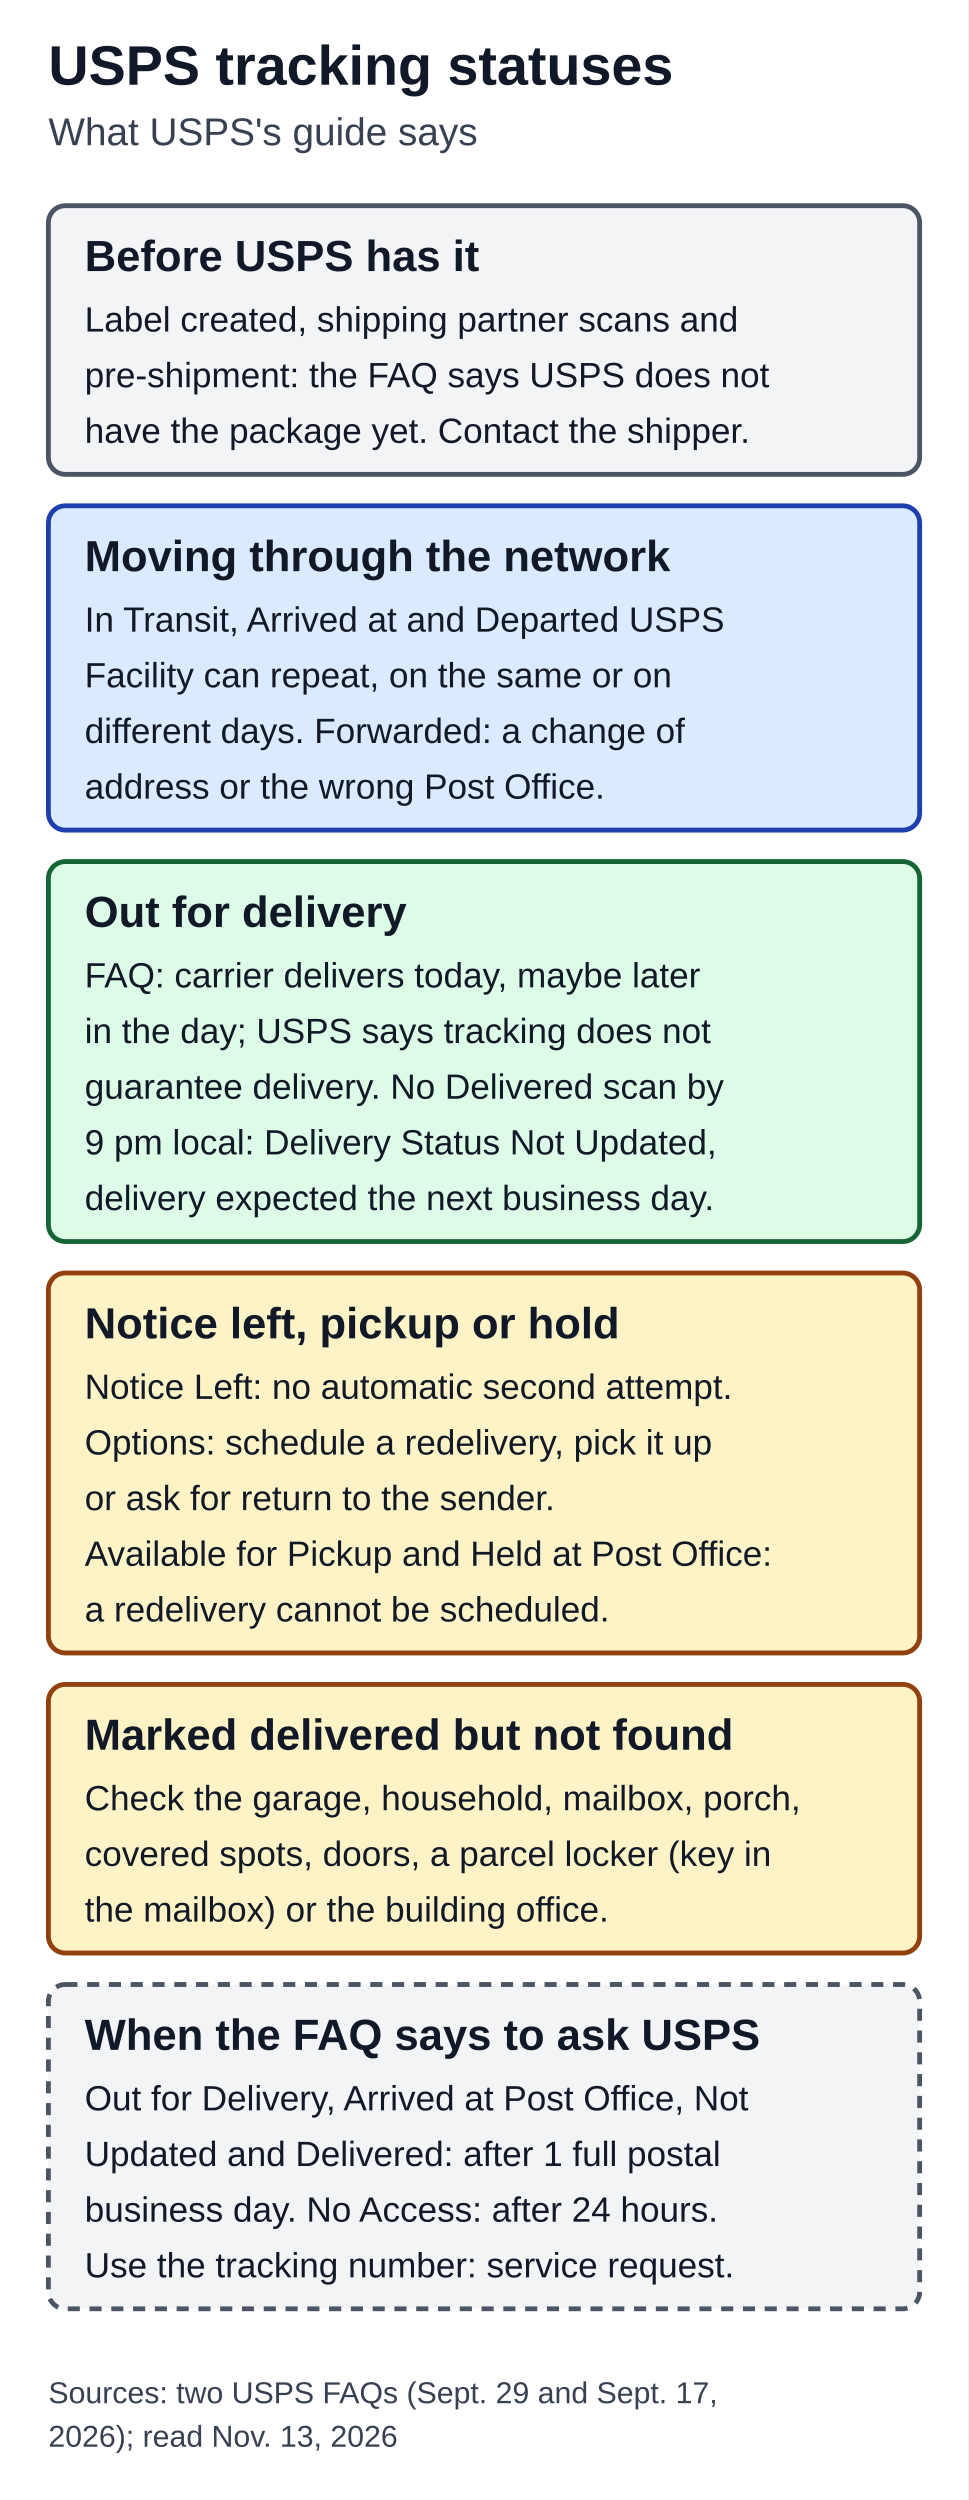
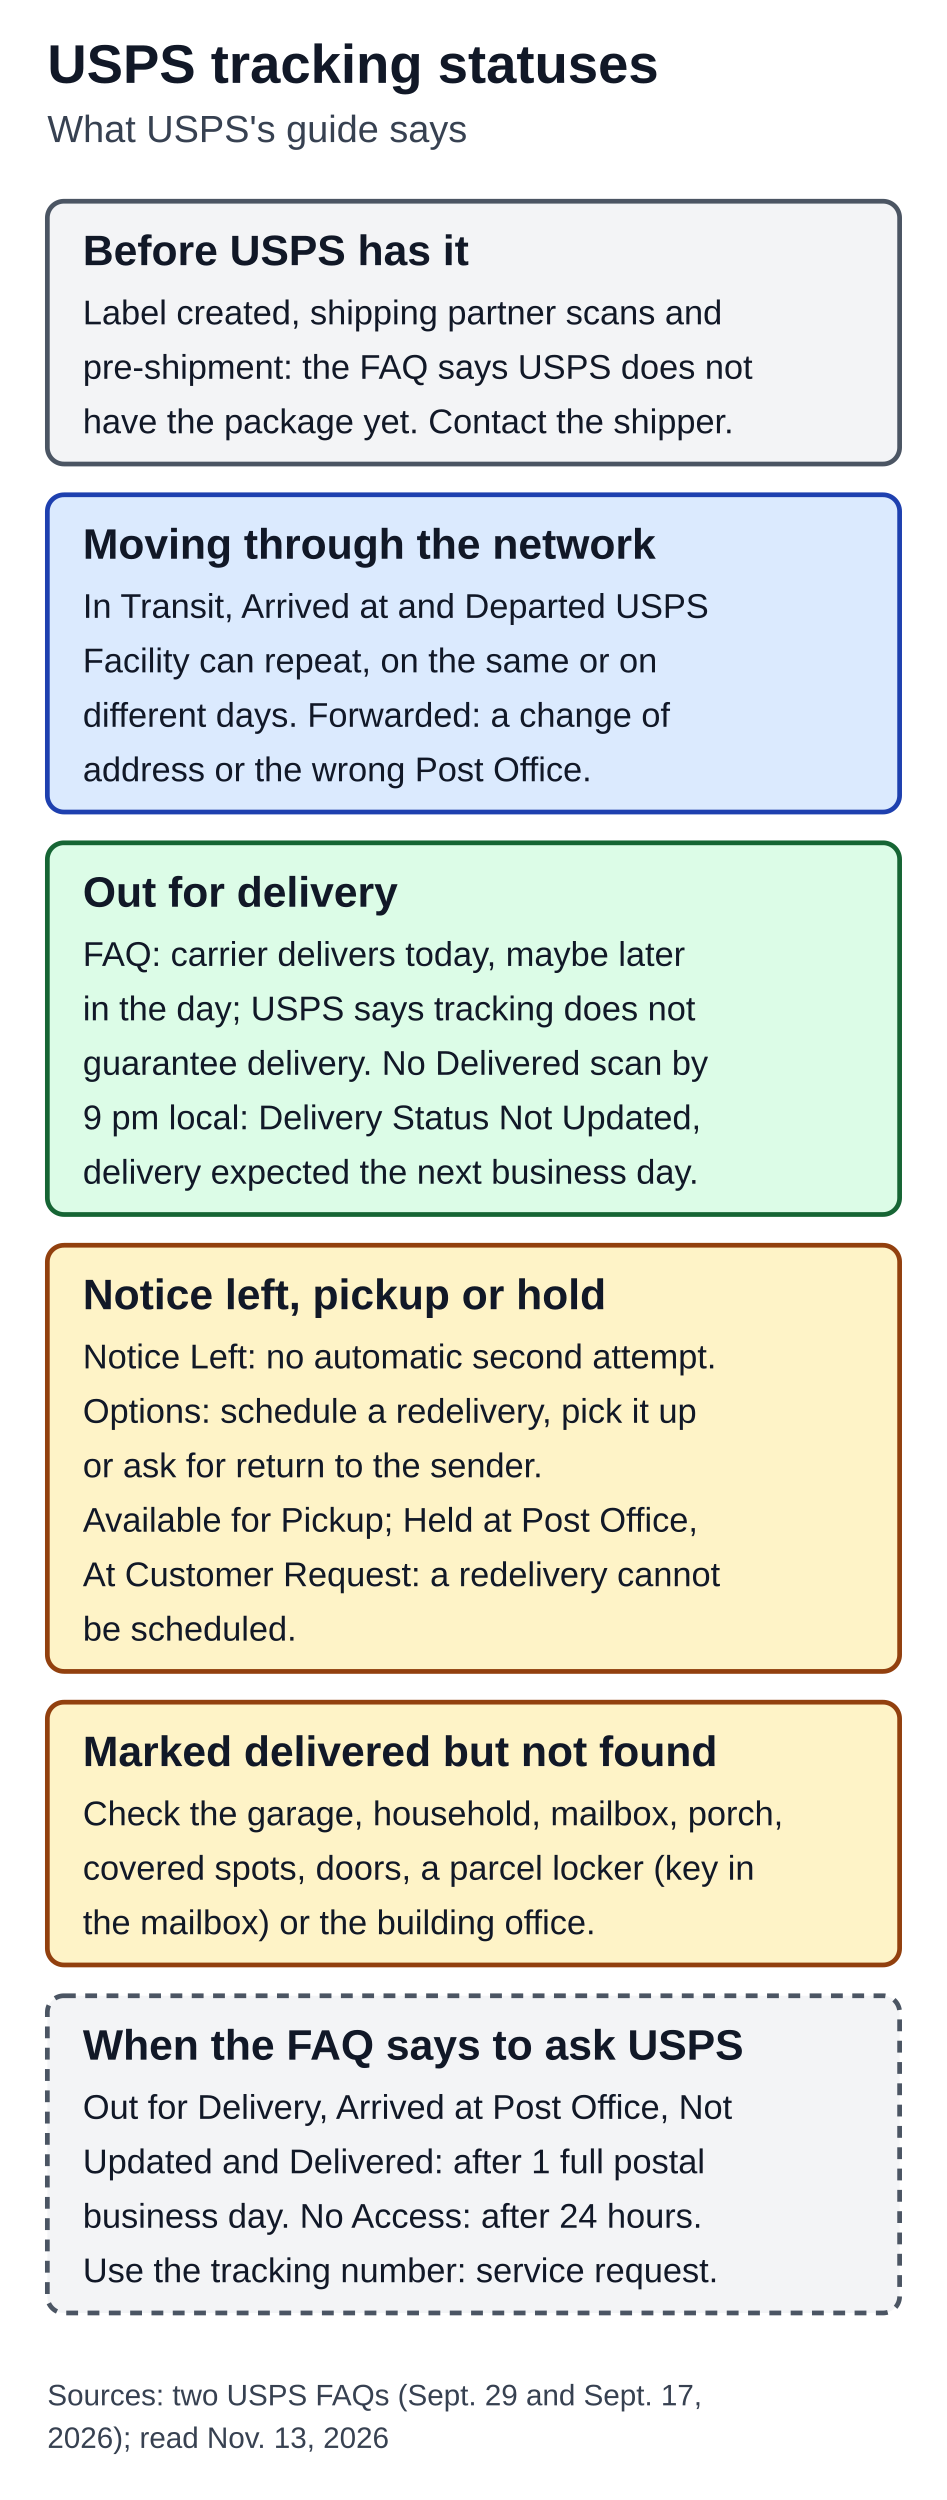
- <svg xmlns="http://www.w3.org/2000/svg" width="800" height="2066" viewBox="0 0 800 2066" font-family="Liberation Sans, Arial, Helvetica, sans-serif">
-   <rect width="800" height="2066" fill="#ffffff" />
+ <svg xmlns="http://www.w3.org/2000/svg" width="800" height="2112" viewBox="0 0 800 2112" font-family="Liberation Sans, Arial, Helvetica, sans-serif">
+   <rect width="800" height="2112" fill="#ffffff" />
  <text x="40" y="70" font-size="46" font-weight="bold" fill="#111827">USPS tracking statuses</text>
  <text x="40" y="120" font-size="32" fill="#374151">What USPS's guide says</text>
  <rect x="40" y="170" width="720" height="222" rx="14" fill="#f3f4f6" stroke="#4b5563" stroke-width="4" />
  <text x="70" y="224" font-size="36" font-weight="bold" fill="#111827">Before USPS has it</text>
  <text x="70" y="274" font-size="29" fill="#111827">Label created, shipping partner scans and</text>
  <text x="70" y="320" font-size="29" fill="#111827">pre-shipment: the FAQ says USPS does not</text>
  <text x="70" y="366" font-size="29" fill="#111827">have the package yet. Contact the shipper.</text>
  <rect x="40" y="418" width="720" height="268" rx="14" fill="#dbeafe" stroke="#1e40af" stroke-width="4" />
  <text x="70" y="472" font-size="36" font-weight="bold" fill="#111827">Moving through the network</text>
  <text x="70" y="522" font-size="29" fill="#111827">In Transit, Arrived at and Departed USPS</text>
  <text x="70" y="568" font-size="29" fill="#111827">Facility can repeat, on the same or on</text>
  <text x="70" y="614" font-size="29" fill="#111827">different days. Forwarded: a change of</text>
  <text x="70" y="660" font-size="29" fill="#111827">address or the wrong Post Office.</text>
  <rect x="40" y="712" width="720" height="314" rx="14" fill="#dcfce7" stroke="#166534" stroke-width="4" />
  <text x="70" y="766" font-size="36" font-weight="bold" fill="#111827">Out for delivery</text>
  <text x="70" y="816" font-size="29" fill="#111827">FAQ: carrier delivers today, maybe later</text>
  <text x="70" y="862" font-size="29" fill="#111827">in the day; USPS says tracking does not</text>
  <text x="70" y="908" font-size="29" fill="#111827">guarantee delivery. No Delivered scan by</text>
  <text x="70" y="954" font-size="29" fill="#111827">9 pm local: Delivery Status Not Updated,</text>
  <text x="70" y="1000" font-size="29" fill="#111827">delivery expected the next business day.</text>
-   <rect x="40" y="1052" width="720" height="314" rx="14" fill="#fef3c7" stroke="#92400e" stroke-width="4" />
+   <rect x="40" y="1052" width="720" height="360" rx="14" fill="#fef3c7" stroke="#92400e" stroke-width="4" />
  <text x="70" y="1106" font-size="36" font-weight="bold" fill="#111827">Notice left, pickup or hold</text>
  <text x="70" y="1156" font-size="29" fill="#111827">Notice Left: no automatic second attempt.</text>
  <text x="70" y="1202" font-size="29" fill="#111827">Options: schedule a redelivery, pick it up</text>
  <text x="70" y="1248" font-size="29" fill="#111827">or ask for return to the sender.</text>
-   <text x="70" y="1294" font-size="29" fill="#111827">Available for Pickup and Held at Post Office:</text>
-   <text x="70" y="1340" font-size="29" fill="#111827">a redelivery cannot be scheduled.</text>
-   <rect x="40" y="1392" width="720" height="222" rx="14" fill="#fef3c7" stroke="#92400e" stroke-width="4" />
-   <text x="70" y="1446" font-size="36" font-weight="bold" fill="#111827">Marked delivered but not found</text>
-   <text x="70" y="1496" font-size="29" fill="#111827">Check the garage, household, mailbox, porch,</text>
-   <text x="70" y="1542" font-size="29" fill="#111827">covered spots, doors, a parcel locker (key in</text>
-   <text x="70" y="1588" font-size="29" fill="#111827">the mailbox) or the building office.</text>
-   <rect x="40" y="1640" width="720" height="268" rx="14" fill="#f3f4f6" stroke="#4b5563" stroke-width="4" stroke-dasharray="10 8" />
-   <text x="70" y="1694" font-size="36" font-weight="bold" fill="#111827">When the FAQ says to ask USPS</text>
-   <text x="70" y="1744" font-size="29" fill="#111827">Out for Delivery, Arrived at Post Office, Not</text>
-   <text x="70" y="1790" font-size="29" fill="#111827">Updated and Delivered: after 1 full postal</text>
-   <text x="70" y="1836" font-size="29" fill="#111827">business day. No Access: after 24 hours.</text>
-   <text x="70" y="1882" font-size="29" fill="#111827">Use the tracking number: service request.</text>
-   <text x="40" y="1986" font-size="25" fill="#374151">Sources: two USPS FAQs (Sept. 29 and Sept. 17,</text>
-   <text x="40" y="2022" font-size="25" fill="#374151">2026); read Nov. 13, 2026</text>
+   <text x="70" y="1294" font-size="29" fill="#111827">Available for Pickup; Held at Post Office,</text>
+   <text x="70" y="1340" font-size="29" fill="#111827">At Customer Request: a redelivery cannot</text>
+   <text x="70" y="1386" font-size="29" fill="#111827">be scheduled.</text>
+   <rect x="40" y="1438" width="720" height="222" rx="14" fill="#fef3c7" stroke="#92400e" stroke-width="4" />
+   <text x="70" y="1492" font-size="36" font-weight="bold" fill="#111827">Marked delivered but not found</text>
+   <text x="70" y="1542" font-size="29" fill="#111827">Check the garage, household, mailbox, porch,</text>
+   <text x="70" y="1588" font-size="29" fill="#111827">covered spots, doors, a parcel locker (key in</text>
+   <text x="70" y="1634" font-size="29" fill="#111827">the mailbox) or the building office.</text>
+   <rect x="40" y="1686" width="720" height="268" rx="14" fill="#f3f4f6" stroke="#4b5563" stroke-width="4" stroke-dasharray="10 8" />
+   <text x="70" y="1740" font-size="36" font-weight="bold" fill="#111827">When the FAQ says to ask USPS</text>
+   <text x="70" y="1790" font-size="29" fill="#111827">Out for Delivery, Arrived at Post Office, Not</text>
+   <text x="70" y="1836" font-size="29" fill="#111827">Updated and Delivered: after 1 full postal</text>
+   <text x="70" y="1882" font-size="29" fill="#111827">business day. No Access: after 24 hours.</text>
+   <text x="70" y="1928" font-size="29" fill="#111827">Use the tracking number: service request.</text>
+   <text x="40" y="2032" font-size="25" fill="#374151">Sources: two USPS FAQs (Sept. 29 and Sept. 17,</text>
+   <text x="40" y="2068" font-size="25" fill="#374151">2026); read Nov. 13, 2026</text>
</svg>
